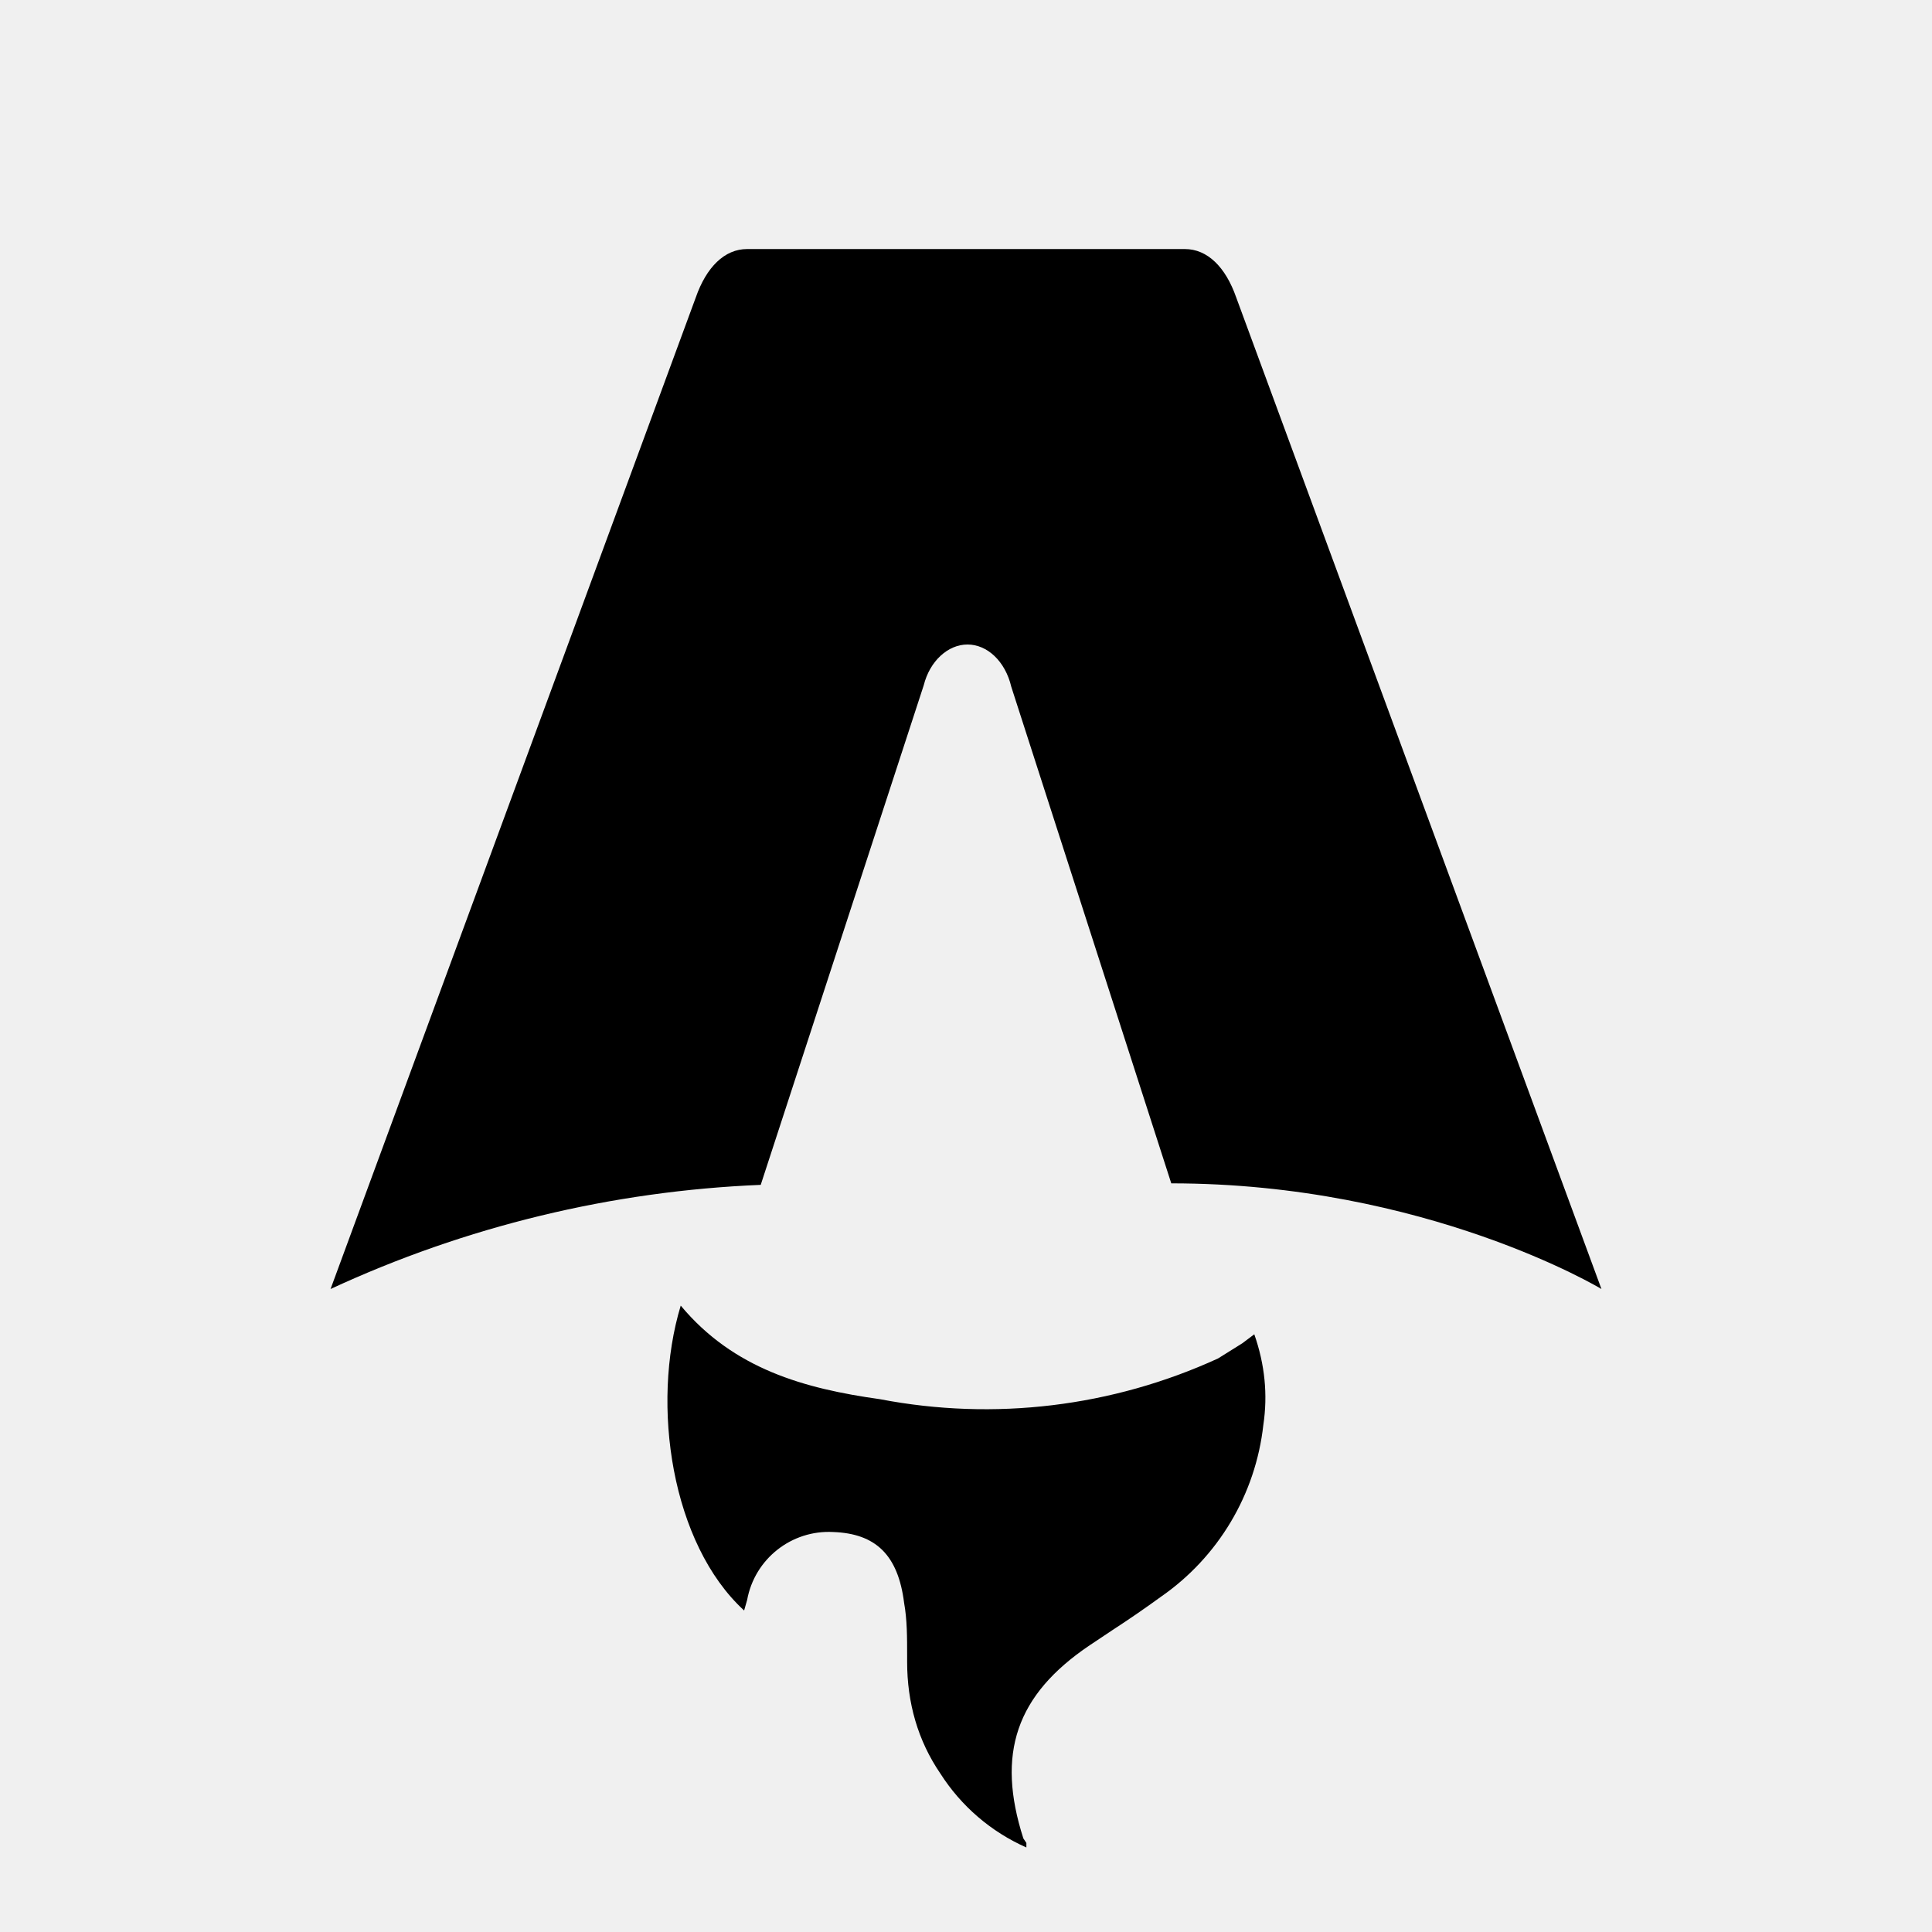
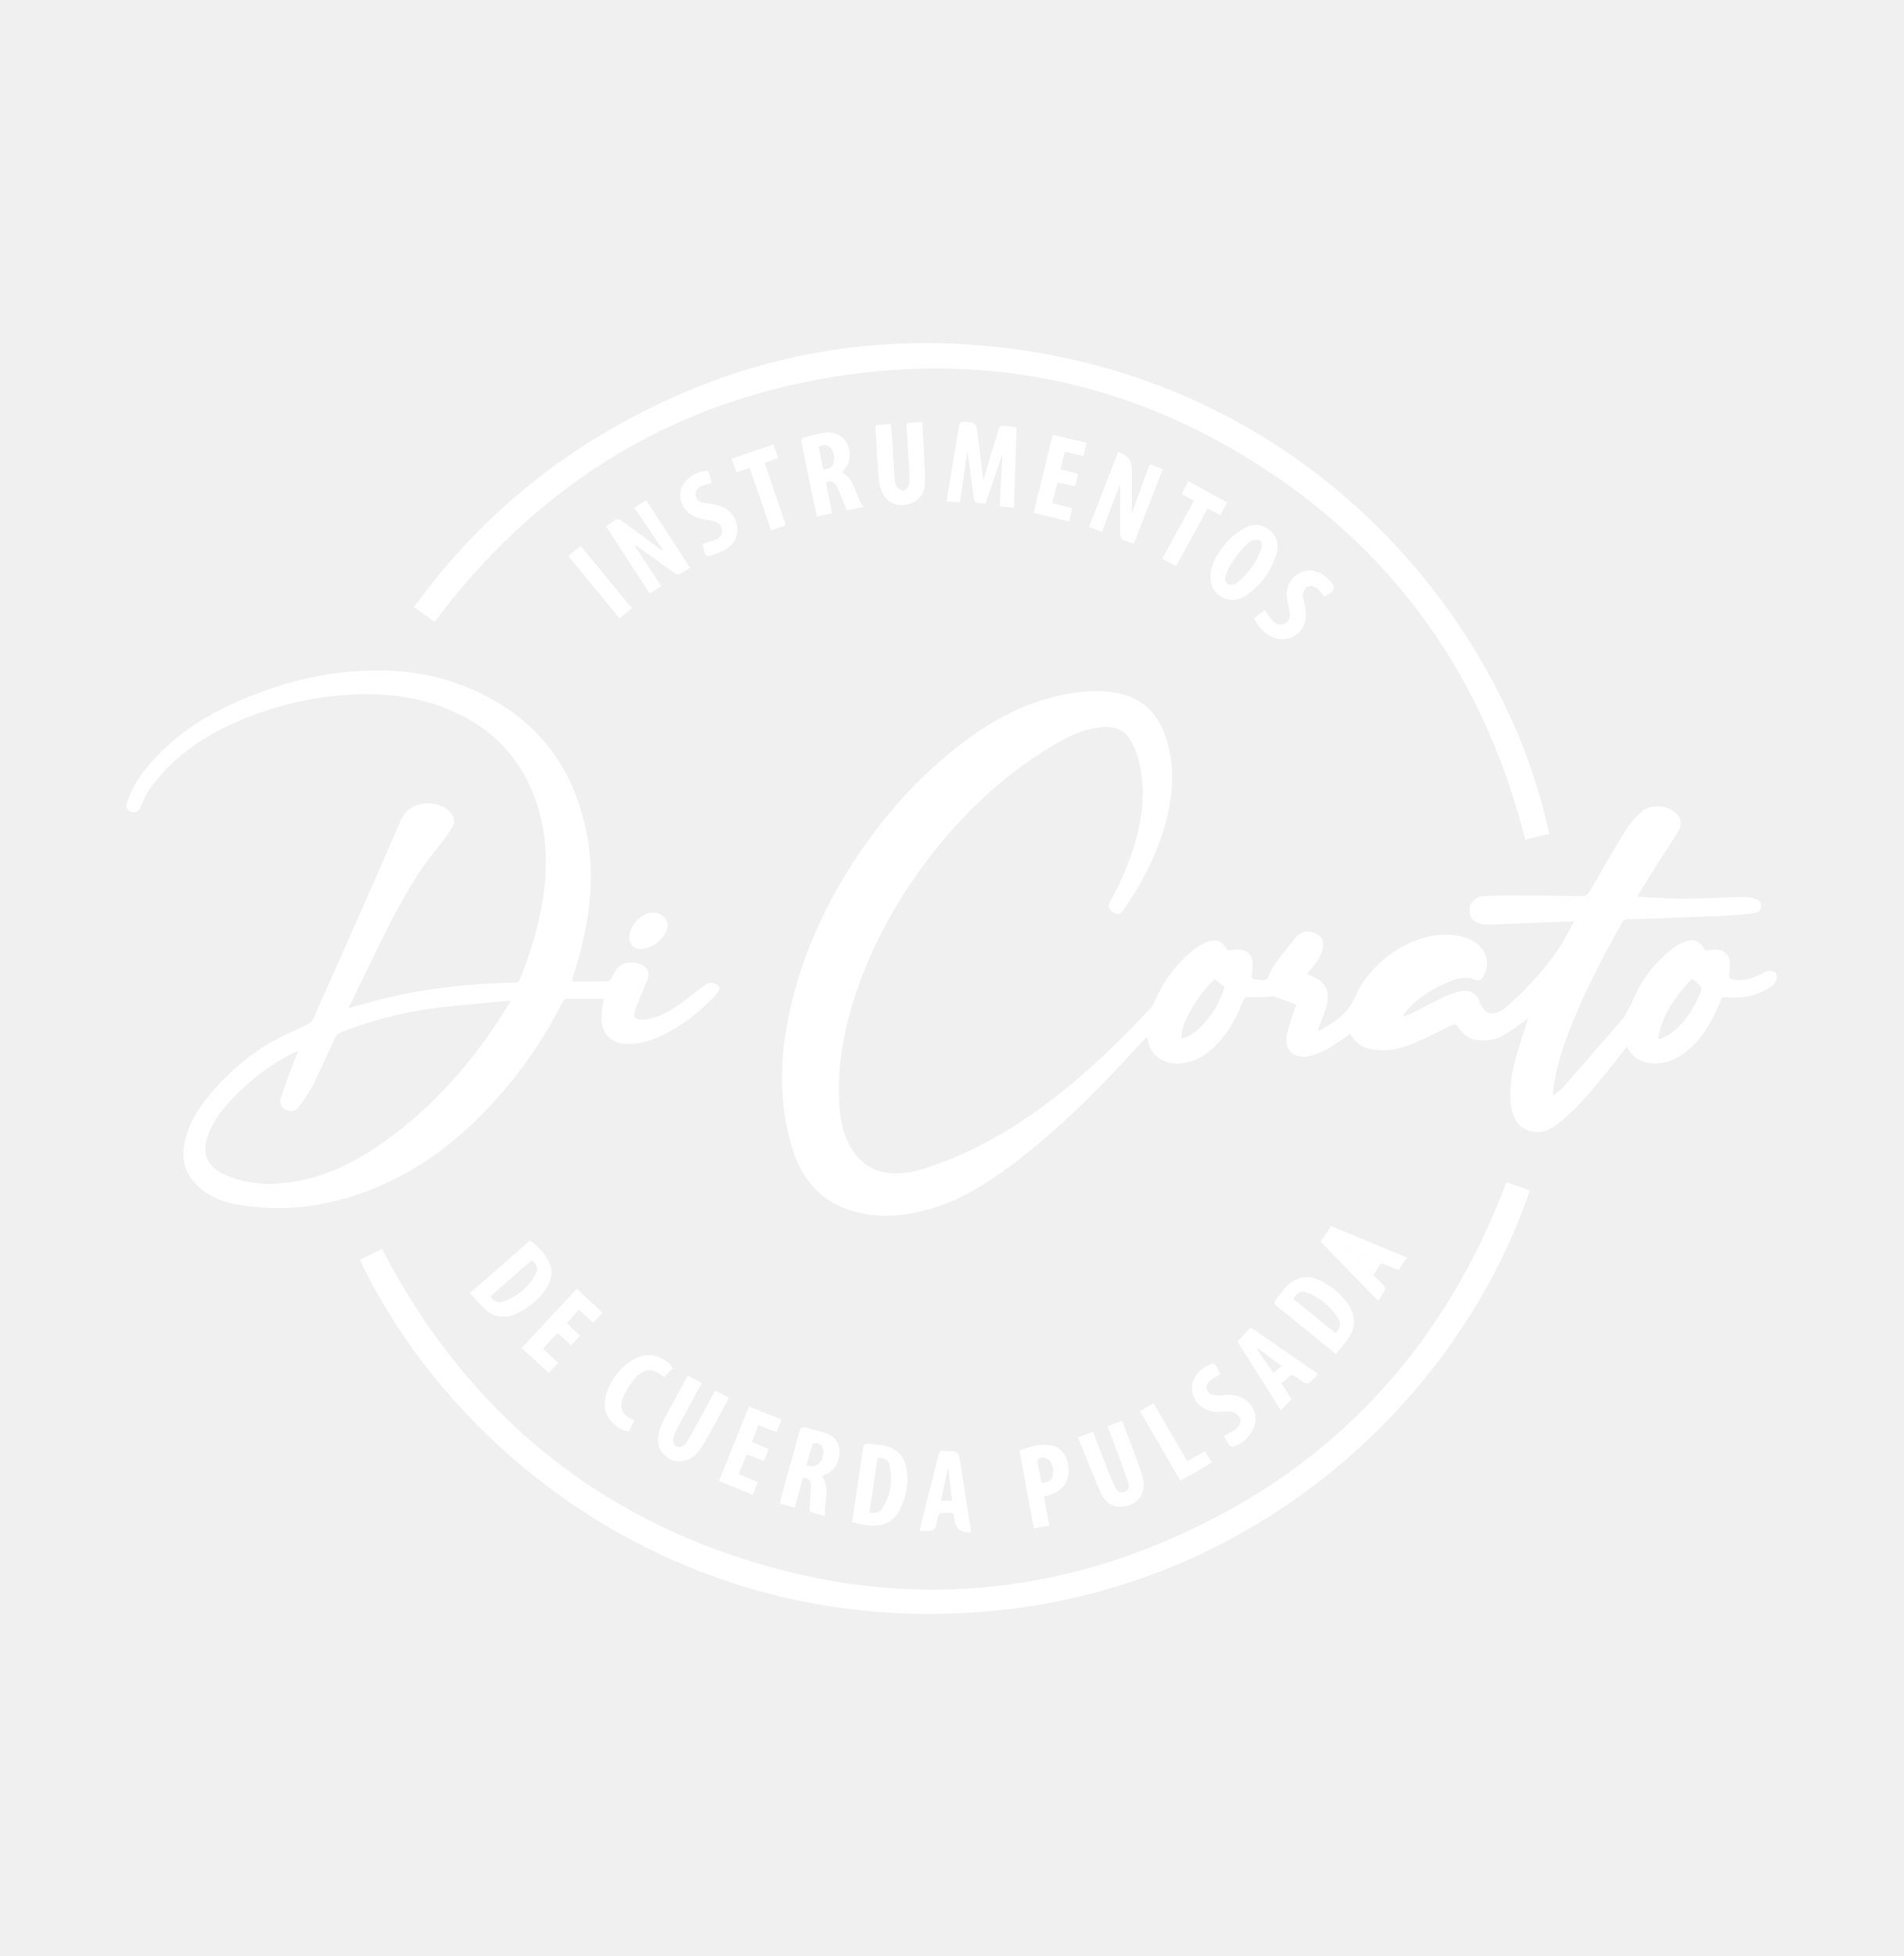
- <svg xmlns="http://www.w3.org/2000/svg" fill="none" viewBox="0 0 128 128">
-   <path d="M50.4 78.5a75.1 75.1 0 0 0-28.5 6.9l24.2-65.7c.7-2 1.9-3.2 3.4-3.2h29c1.5 0 2.7 1.2 3.4 3.2l24.2 65.7s-11.6-7-28.5-7L67 45.5c-.4-1.7-1.6-2.8-2.9-2.8-1.3 0-2.5 1.1-2.9 2.7L50.4 78.5Zm-1.1 28.2Zm-4.2-20.2c-2 6.6-.6 15.8 4.2 20.2a17.5 17.5 0 0 1 .2-.7 5.5 5.5 0 0 1 5.7-4.5c2.8.1 4.3 1.5 4.7 4.7.2 1.1.2 2.3.2 3.5v.4c0 2.7.7 5.2 2.2 7.4a13 13 0 0 0 5.7 4.9v-.3l-.2-.3c-1.8-5.6-.5-9.5 4.4-12.8l1.5-1a73 73 0 0 0 3.2-2.2 16 16 0 0 0 6.8-11.4c.3-2 .1-4-.6-6l-.8.6-1.6 1a37 37 0 0 1-22.4 2.7c-5-.7-9.7-2-13.2-6.2Z" />
-   <style>
-         path { fill: #000; }
-         @media (prefers-color-scheme: dark) {
-             path { fill: #FFF; }
-         }
-     </style>
+ <svg xmlns="http://www.w3.org/2000/svg" width="1317" height="1353" viewBox="0 0 1317 1353" fill="none">
+   <path d="M849.455 657.409C852.839 657.205 855.892 656.493 858.717 656.951C863.525 657.714 866.299 661.097 866.553 665.956C866.706 668.576 866.502 671.247 866.07 673.842C865.688 675.979 866.299 677.149 868.359 677.48C870.14 677.76 871.922 677.963 873.728 678.014C875.865 678.09 876.857 677.073 877.748 674.911C879.3 671.197 881.463 667.635 883.829 664.379C887.645 659.139 891.945 654.204 895.914 649.065C898.738 645.402 902.962 643.52 906.957 644.562C911.282 645.682 915.327 647.819 915.429 652.677C915.505 656.061 914.259 659.826 912.579 662.827C910.442 666.668 907.262 669.925 904.438 673.562C904.845 673.817 905.277 674.224 905.812 674.427C917.032 678.599 920.645 685.366 917.464 696.991C916.396 700.909 914.615 704.648 913.19 708.464C912.707 709.787 912.35 711.135 911.714 713.119C913.165 712.559 914.055 712.356 914.818 711.898C916.981 710.601 919.067 709.151 921.255 707.853C929.168 703.173 934.41 696.94 938.277 688.088C948.276 665.346 977.942 643.85 1005.45 646.776C1011.73 647.437 1017.51 649.269 1022.39 653.288C1029.77 659.342 1030.61 668.22 1025.8 676.335C1025.11 677.48 1022.32 678.65 1021.35 678.141C1014.63 674.732 1008.3 676.717 1002.16 679.26C992.318 683.356 983.235 688.825 975.576 696.355C973.821 698.085 972.472 700.247 970.946 702.206C971.124 702.46 971.302 702.715 971.48 702.969C973.312 702.257 975.246 701.672 977.001 700.781C983.998 697.271 990.867 693.481 997.941 690.123C1001.83 688.291 1005.93 686.739 1010.13 685.747C1016.36 684.272 1021.45 686.688 1023.59 692.616C1027.28 702.969 1034.1 702.893 1040.96 697.423C1048.27 691.624 1054.86 684.806 1061.17 677.912C1067.02 671.527 1072.49 664.71 1077.42 657.587C1081.65 651.507 1084.88 644.715 1089 637.414C1086.46 637.414 1084.73 637.363 1083.02 637.414C1066.51 638.101 1050 638.813 1033.48 639.475C1031.09 639.577 1028.65 639.653 1026.26 639.373C1019.95 638.61 1016.54 634.87 1016.72 629.223C1016.9 623.907 1020.99 620.04 1027.1 619.76C1032.87 619.506 1038.67 619.353 1044.45 619.378C1060.99 619.429 1077.5 619.506 1094.04 619.786C1096.99 619.836 1098.57 618.819 1099.99 616.351C1108.06 602.36 1116.02 588.318 1124.55 574.607C1127.67 569.596 1131.67 564.788 1136.27 561.125C1142.99 555.757 1153.27 556.953 1159.66 562.625C1163.37 565.932 1163.88 570.74 1160.75 575.752C1156.65 582.289 1152.33 588.674 1148.21 595.187C1143.5 602.615 1138.87 610.093 1134.24 617.572C1133.81 618.259 1133.5 619.022 1132.86 620.32C1143.88 620.803 1154.42 621.668 1164.97 621.643C1178.81 621.592 1192.63 620.727 1206.47 620.447C1209.3 620.396 1212.22 621.108 1214.92 621.973C1217.21 622.711 1218.61 624.543 1218.38 627.29C1218.15 629.935 1216.47 631.284 1214.21 631.563C1207.64 632.352 1201.05 633.115 1194.44 633.395C1171.79 634.362 1149.12 635.125 1126.45 635.863C1124.27 635.939 1123.07 636.6 1121.98 638.559C1108.26 663.183 1095.11 688.113 1085.08 714.544C1080.35 727.059 1076.46 739.829 1074.7 753.159C1074.55 754.329 1074.55 755.525 1074.4 757.865C1077.3 755.525 1079.79 754.024 1081.6 751.963C1094.73 737.031 1107.63 721.921 1120.75 706.988C1124.88 702.282 1127.55 696.915 1129.99 691.216C1136.17 676.717 1145.76 664.811 1158.31 655.297C1159.66 654.28 1161.13 653.415 1162.63 652.703C1171.11 648.607 1175.33 649.854 1179.81 657.434C1183.04 657.231 1186.17 656.519 1189.12 657.002C1193.95 657.79 1196.42 660.894 1196.73 665.753C1196.88 668.373 1196.83 671.095 1196.35 673.664C1195.84 676.259 1196.85 677.175 1199.12 677.607C1205.73 678.853 1211.74 676.92 1217.59 674.173C1219.45 673.308 1221.18 671.934 1223.11 671.604C1224.79 671.324 1227.13 671.654 1228.28 672.723C1229.27 673.639 1229.57 676.106 1229.14 677.582C1228.66 679.26 1227.28 680.99 1225.81 682.033C1216.57 688.647 1206.17 691.013 1195 689.741C1192.05 689.41 1191.15 690.326 1190.14 692.845C1185.02 705.437 1178.64 717.291 1168 726.245C1161.08 732.071 1153.37 735.988 1144.01 735.657C1135.74 735.352 1129.56 731.638 1125.46 724.007C1120.4 730.468 1115.64 736.802 1110.6 742.907C1100.43 755.296 1090.25 767.735 1077.45 777.605C1071.75 782.006 1065.52 784.525 1058.27 782.286C1049.9 779.691 1046.59 773.052 1045.47 765.09C1043.84 753.413 1045.77 742.017 1048.95 730.824C1051.19 722.964 1053.86 715.23 1056.33 707.446C1056.64 706.454 1056.87 705.411 1057.1 704.597C1052.03 708.158 1047.1 711.974 1041.83 715.205C1036.28 718.588 1030.13 720.191 1023.54 719.657C1017.12 719.148 1012.37 715.892 1009.06 710.651C1007.71 708.54 1006.46 708.108 1004.4 709.125C996.719 712.865 989.086 716.706 981.352 720.293C970.335 725.38 958.962 728.306 946.698 725.279C940.999 723.854 937.106 720.471 934.257 715.052C931.611 716.884 929.143 718.69 926.599 720.394C920.289 724.643 913.902 728.713 906.32 730.443C894.897 733.063 887.696 725.991 890.571 714.518C892.25 707.777 894.744 701.239 896.779 694.88C891.538 692.946 886.297 690.962 881.03 689.105C880.318 688.851 879.402 689.334 878.562 689.359C873.753 689.538 868.945 689.919 864.136 689.716C861.897 689.614 860.93 690.148 860.116 692.132C856.071 702.384 851.084 712.152 843.68 720.42C835.716 729.272 826.429 735.81 813.759 735.708C805.922 735.657 796.127 730.824 794.269 720.14C794.117 719.326 793.761 718.537 793.354 717.316C790.326 720.522 787.425 723.523 784.627 726.601C758.395 755.143 731.094 782.54 699.978 805.842C683.516 818.154 666.24 829.143 646.42 835.325C629.45 840.616 612.174 843.007 594.44 838.912C569.964 833.264 555.182 817.594 548.057 794.115C538.465 762.495 539.458 730.671 546.505 698.746C554.444 662.7 569.302 629.528 589.021 598.519C610.088 565.373 635.861 536.424 667.385 512.766C689.266 496.333 713.081 484.199 740.33 479.696C753.51 477.509 766.638 476.873 779.614 481.223C793.303 485.802 801.47 495.468 806.1 508.747C812.817 527.978 812.029 547.286 807.042 566.696C801.19 589.514 790.733 610.119 777.324 629.35C775.62 631.792 773.839 633.344 770.76 631.411C766.918 629.02 766.129 627.086 768.114 623.5C777.324 606.863 784.525 589.463 788.29 570.74C791.827 553.188 791.852 535.864 785.466 518.821C780.607 505.872 773.126 501.268 759.489 503.278C747.429 505.058 736.819 510.629 726.617 516.811C689.75 539.12 659.93 568.934 635.047 603.912C617.339 628.791 603.065 655.501 593.092 684.374C584.059 710.55 578.818 737.387 580.803 765.242C581.515 775.392 583.474 785.262 588.868 794.166C597.188 807.877 609.477 812.939 625.073 811.413C635.174 810.421 644.512 806.809 653.799 803.222C685.959 790.833 714.328 772.161 740.737 750.284C760.278 734.106 778.291 716.324 795.542 697.78C796.814 696.406 797.908 694.727 798.671 692.997C804.854 678.828 813.682 666.643 825.819 657.002C828.058 655.221 830.526 653.593 833.146 652.423C841.135 648.811 845.181 650.235 849.379 657.536L849.455 657.409ZM1147.27 717.876C1147.6 718.181 1147.95 718.486 1148.28 718.792C1150.09 717.952 1152 717.265 1153.68 716.248C1163.45 710.194 1169.55 701.036 1174.46 690.988C1178.28 683.203 1178.23 683.178 1171.51 677.709C1171.33 677.581 1171.08 677.556 1170.29 677.276C1159.53 689.003 1149.96 701.519 1147.24 717.85L1147.27 717.876ZM840.525 677.251C832.205 684.272 821.112 701.087 818.288 711.186C817.652 713.501 817.55 715.968 817.168 718.588C829.712 716.07 843.578 696.711 847.14 682.669C845.003 680.914 842.866 679.184 840.525 677.251Z" fill="white" />
+   <path d="M240.986 697.347C250.069 694.88 258.236 692.488 266.48 690.479C290.549 684.628 315 681.55 339.705 680.303C345.251 680.024 350.798 679.642 356.319 679.667C358.812 679.667 359.347 678.192 360.008 676.539C367.056 658.833 372.628 640.721 375.605 621.795C378.963 600.401 378.531 579.211 372.195 558.479C362.018 525.206 340.239 502.464 307.926 489.77C286.682 481.426 264.521 479.238 241.902 480.536C215.034 482.062 189.184 488.396 164.631 498.953C139.977 509.535 118.249 524.671 102.627 547.159C100.337 550.466 98.861 554.383 97.309 558.148C95.935 561.455 94.052 562.6 90.567 561.481C87.539 560.514 87.03 558.53 87.895 555.528C90.999 544.717 97.258 535.788 104.51 527.47C122.218 507.068 144.557 493.408 169.237 483.181C189.667 474.71 210.709 468.402 232.742 465.654C260.704 462.144 288.437 463.009 315.203 472.446C364.486 489.846 395.221 523.883 405.755 575.523C411.734 604.904 408.35 633.751 400.437 662.268C398.987 667.482 397.308 672.596 395.73 677.785C395.73 677.861 395.807 677.989 396.265 678.955C404.152 678.955 412.446 679.006 420.741 678.853C421.529 678.853 422.496 677.582 423.031 676.691C424.455 674.351 425.295 671.502 427.101 669.543C431.808 664.532 441.426 664.557 446.591 669.161C449.593 671.858 448.855 675.038 447.634 678.141C445.293 684.068 442.723 689.919 440.434 695.872C437.151 704.368 438.703 706.225 447.761 704.902C455.496 703.783 462.162 700.145 468.421 695.821C474.273 691.802 479.794 687.274 485.493 683.025C487.121 681.804 488.826 680.253 490.709 679.922C492.541 679.591 495.111 680.049 496.485 681.194C498.545 682.924 497.731 685.34 496.001 687.248C486.613 697.601 475.977 706.403 463.765 713.221C455.267 717.952 446.438 721.692 436.566 722.099C434.175 722.2 431.707 722.099 429.391 721.59C419.214 719.326 415.27 711.135 416.263 700.222C416.568 696.915 417.357 693.659 417.84 690.835C408.961 690.835 400.31 690.784 391.659 690.937C390.82 690.937 389.726 692.234 389.242 693.175C377.946 715.408 364.283 736.064 348.05 754.991C322.404 784.881 292.457 809.047 255.361 823.394C226.254 834.664 196.155 838.607 165.242 833.392C152.597 831.255 140.817 826.498 132.675 815.712C127.103 808.335 125.907 799.864 127.586 790.986C130.182 777.274 137.611 766.056 146.414 755.677C161.426 737.972 179.337 723.93 200.557 714.289C204.933 712.305 209.36 710.346 213.609 708.082C214.958 707.37 216.204 705.92 216.815 704.521C228.29 678.803 239.714 653.059 251.087 627.29C259.915 607.244 268.795 587.199 277.42 567.077C283.705 552.425 304.644 553.01 312.099 562.473C315 566.136 314.567 570.053 312.226 573.589C309.122 578.295 305.637 582.798 302.075 587.173C288.92 603.378 278.591 621.312 269.253 639.856C259.763 658.681 250.68 677.683 241.062 697.296L240.986 697.347ZM353.419 692.438C351.434 692.438 350.823 692.387 350.238 692.438C332.861 694.142 315.407 695.312 298.131 697.678C276.861 700.603 256.175 706.301 236.075 713.882C234.396 714.518 232.641 716.172 231.877 717.8C226.763 728.433 222.184 739.321 216.891 749.877C214.118 755.423 210.531 760.638 206.841 765.624C204.577 768.702 200.608 769.211 197.682 767.684C194.247 765.878 193.306 762.775 194.374 759.391C196.639 752.294 199.234 745.324 201.804 738.328C203.152 734.691 204.704 731.155 206.46 726.856C204.399 727.797 203.178 728.28 202.007 728.865C186.08 736.828 172.29 747.639 160.204 760.638C152.953 768.447 146.389 776.766 143.285 787.221C139.977 798.388 143.514 806.656 153.945 811.744C169.491 819.324 185.978 820.113 202.694 817.544C228.392 813.575 250.374 801.288 270.881 786.051C296.553 766.972 318.155 743.874 336.702 717.901C342.402 709.914 347.49 701.468 353.419 692.387V692.438Z" fill="white" />
+   <path d="M248.924 871.473C253.962 868.98 259.025 866.462 264.292 863.867C317.391 966.078 397.155 1038.45 506.331 1075.74C615.202 1112.91 722.902 1106.73 826.684 1056.82C930.695 1006.83 1001.48 925.758 1042.24 817.696C1047.61 819.604 1053 821.512 1058.37 823.42C1009.24 968.342 868.054 1100.47 678.606 1115.02C470.736 1131 313.04 1005.69 248.899 871.448L248.924 871.473Z" fill="white" />
+   <path d="M300.548 430.168C295.866 426.784 291.388 423.528 286.402 419.942C320.826 372.499 362.654 333.298 412.472 302.874C500.479 249.123 596.068 228.085 698.222 241.008C911.18 267.973 1041.17 432.076 1071.8 576.769C1066.36 578.092 1060.91 579.389 1055.21 580.763C1027.81 471.861 968.249 385.218 874.237 323.886C780.276 262.605 676.875 242.229 566.656 262.402C456.132 282.625 368.099 340.167 300.573 430.168H300.548Z" fill="white" />
+   <path d="M669.192 312.897C667.512 324.293 665.833 335.664 664.078 347.518C661.126 347.289 658.2 347.086 654.816 346.832C656.317 337.725 657.768 329.101 659.193 320.503C660.617 311.956 662.195 303.434 663.416 294.861C663.798 292.266 664.841 291.707 667.182 291.859C675.552 292.47 675.476 292.444 676.443 300.712C677.613 310.836 678.962 320.961 680.336 332.128C681.455 328.287 682.244 325.362 683.134 322.436C685.755 313.914 688.452 305.443 690.971 296.896C691.531 295.039 692.421 294.301 694.304 294.53C697.153 294.886 699.978 295.192 703.311 295.573C702.725 313.965 702.115 332.23 701.504 351.054C698.273 350.8 695.245 350.596 691.658 350.317C692.294 337.979 692.904 325.896 693.515 313.813C689.673 325.234 685.831 336.682 681.913 348.307C679.7 348.154 677.639 348.307 675.73 347.747C674.865 347.518 673.924 346.018 673.771 345C672.27 334.29 670.922 323.555 669.548 312.846C669.421 312.846 669.293 312.846 669.166 312.846L669.192 312.897Z" fill="white" />
+   <path d="M419.29 364.053C421.224 362.731 423.107 361.637 424.735 360.288C426.796 358.559 428.425 358.991 430.435 360.467C439.212 367.03 448.092 373.44 456.946 379.901C457.328 380.181 457.76 380.385 459.185 381.173C452.086 370.693 445.573 361.077 438.882 351.207C441.782 349.35 444.199 347.824 447.049 345.992C457.175 361.637 467.174 377.027 477.351 392.748C474.833 394.35 472.619 395.953 470.176 397.2C469.413 397.581 467.887 397.225 467.098 396.665C458.524 390.636 450.051 384.48 441.528 378.35C440.815 377.841 440.052 377.358 438.907 377.281C445.039 386.541 451.196 395.8 457.582 405.416C454.809 407.222 452.341 408.825 449.517 410.682C439.416 395.088 429.442 379.698 419.29 364.053Z" fill="white" />
+   <path d="M773.584 312.642C779.911 314.576 783.083 318.561 783.1 324.598C783.1 334.469 783.1 344.364 783.1 355.048C787.323 343.372 791.293 332.357 795.414 320.961C798.595 322.207 801.343 323.25 804.497 324.471C797.78 341.744 791.165 358.813 784.397 376.213C781.624 375.195 778.953 374.483 776.586 373.211C775.696 372.728 775.085 370.896 775.085 369.701C774.984 359.347 775.085 348.968 775.085 338.615C775.085 337.699 775.009 336.758 774.5 335.74C770.531 346.348 766.562 356.956 762.466 367.869C759.285 366.648 756.537 365.58 753.459 364.409C760.201 347.035 766.867 329.915 773.584 312.642Z" fill="white" />
+   <path d="M325.1 894.393C339.298 882.004 352.986 870.074 366.776 858.042C372.323 862.188 376.877 866.894 379.803 872.974C382.449 878.494 381.966 883.989 379.014 889.229C374.129 897.903 366.827 904.136 357.998 908.384C350.085 912.2 342.224 911.793 335.507 905.611C331.817 902.228 328.688 898.285 325.126 894.393H325.1ZM367.845 871.727C358.354 880.02 348.813 888.339 339.323 896.657C341.766 900.702 345.226 901.541 348.686 900.193C358.176 896.53 365.784 890.425 370.593 881.318C372.577 877.527 371.636 874.856 367.845 871.727Z" fill="white" />
+   <path d="M924.207 936.621C913.572 927.972 903.42 919.704 893.268 911.462C890.088 908.893 886.984 906.247 883.676 903.805C881.793 902.406 881.106 901.058 882.684 899.099C885.381 895.716 887.747 892.002 890.826 889.051C897.466 882.691 905.913 881.75 914.106 886.075C921.306 889.89 927.565 894.927 932.323 901.643C937.641 909.122 938.404 917.058 933.417 924.919C930.797 929.015 927.413 932.627 924.232 936.646L924.207 936.621ZM924.105 922.299C927.54 918.585 928.023 915.583 925.479 911.513C920.721 903.856 913.979 898.31 905.837 894.622C900.901 892.383 897.39 893.808 894.744 898.438C904.438 906.324 914.182 914.235 924.105 922.299Z" fill="white" />
+   <path d="M585.866 352.911C584.415 349.401 583.067 346.094 581.668 342.787C580.701 340.472 579.861 338.055 578.64 335.868C577.088 333.095 574.722 332.103 571.49 333.68C572.814 340.625 574.162 347.544 575.587 355.048C572.127 355.76 568.794 356.447 565.155 357.185C563.501 349.426 561.898 342.075 560.372 334.723C558.438 325.311 556.632 315.873 554.596 306.486C554.062 304.07 554.647 302.849 557.039 302.34C561.491 301.373 565.893 300.101 570.371 299.313C576.376 298.27 582.66 300.992 585.204 305.367C588.919 311.727 588.715 319.104 584.67 324.395C584.034 325.234 583.271 325.998 582.533 326.862C592.125 331.899 591.412 342.914 597.468 350.647C593.219 351.512 589.835 352.174 585.815 352.988L585.866 352.911ZM569.506 324.649C573.679 324.471 575.714 323.148 576.706 320.121C577.877 316.534 576.757 311.396 574.238 309.386C571.796 307.453 569.251 307.555 566.478 309.056C567.496 314.372 568.514 319.536 569.506 324.649Z" fill="white" />
+   <path d="M589.504 1052.77C590.624 1045.29 591.718 1038.17 592.761 1031.05C594.16 1021.53 595.61 1011.99 596.908 1002.48C597.29 999.632 598.358 998.105 601.513 998.64C605.177 999.25 608.968 999.352 612.555 1000.19C621.079 1002.2 625.964 1007.7 627.262 1016.45C628.661 1025.93 626.956 1035.02 622.962 1043.51C618.382 1053.2 609.477 1056.97 598.078 1054.78C595.28 1054.25 592.532 1053.48 589.504 1052.77ZM607.136 1008.38C605.253 1020.92 603.371 1033.54 601.488 1046.13C605.762 1047.18 608.739 1046.13 610.647 1043.08C616.296 1034.08 617.644 1024.23 615.532 1013.95C614.718 1009.93 611.64 1008.18 607.136 1008.38Z" fill="white" />
+   <path d="M568.87 1021.23C574.696 1029.95 569.71 1039.21 570.982 1048.7C567.369 1047.74 564.265 1047.1 561.313 1046.03C560.626 1045.78 560.016 1044.12 560.067 1043.13C560.296 1038.58 560.779 1034.02 561.11 1029.45C561.441 1024.48 560.245 1022.86 555.64 1021.99C553.731 1028.76 551.848 1035.58 549.813 1042.83C546.455 1041.96 543.147 1041.1 539.432 1040.13C541.086 1033.87 542.587 1027.84 544.267 1021.86C547.192 1011.33 550.297 1000.83 553.095 990.27C553.782 987.676 554.953 986.836 557.37 987.497C561.898 988.719 566.504 989.685 570.88 991.237C577.444 993.577 580.93 998.131 580.803 1004.01C580.65 1010.98 578.207 1016.73 571.363 1019.75C570.524 1020.13 569.71 1020.59 568.895 1021.03C568.819 1021.05 568.844 1021.25 568.844 1021.2L568.87 1021.23ZM557.955 1013.57C559.456 1013.88 560.474 1014.23 561.517 1014.31C565.41 1014.51 568.565 1011.36 569.481 1006.53C570.295 1002.18 568.946 999.25 565.308 998.207C564.366 997.927 562.356 998.461 562.153 999.047C560.601 1003.75 559.354 1008.56 557.955 1013.57Z" fill="white" />
+   <path d="M837.446 396.996C838.21 389.492 842.917 381.275 849.481 374.254C852.941 370.54 857.19 367.284 861.693 364.944C867.393 361.967 873.448 362.527 878.588 366.902C883.753 371.303 884.897 377.154 883.015 383.336C879.325 395.343 872.227 405.085 861.77 412.081C856.427 415.642 850.422 416.1 844.698 412.615C839.838 409.664 837.166 405.289 837.472 396.996H837.446ZM847.42 400.786C848.056 401.804 848.692 404.093 849.71 404.297C851.618 404.628 854.29 404.424 855.689 403.254C863.602 396.716 869.784 388.805 872.812 378.833C873.245 377.383 872.787 374.89 871.769 374.025C870.726 373.135 868.461 373.415 866.782 373.644C865.688 373.796 864.568 374.61 863.703 375.399C857.266 381.351 852.025 388.194 848.641 396.335C848.132 397.53 847.929 398.853 847.42 400.812V400.786Z" fill="white" />
+   <path d="M605.864 294.047C609.477 293.742 612.683 293.462 616.372 293.157C616.804 298.677 617.262 303.917 617.619 309.157C618.102 316.484 618.458 323.835 618.993 331.162C619.12 332.942 619.298 335.003 620.29 336.351C621.333 337.776 623.343 339.302 624.946 339.302C626.244 339.302 628.254 337.292 628.661 335.817C629.373 333.222 629.348 330.348 629.195 327.6C628.61 316.534 627.872 305.469 627.185 294.403C627.16 293.945 627.287 293.462 627.363 292.673C630.798 292.393 634.182 292.114 638.1 291.783C638.787 305.825 639.805 319.384 639.932 332.968C639.983 339.404 637.413 345.356 630.671 348.002C624.641 350.368 618.789 350.011 613.777 345.509C609.401 341.591 608.51 336.046 608.001 330.704C606.958 319.307 606.475 307.86 605.762 296.464C605.711 295.777 605.839 295.064 605.889 294.072L605.864 294.047Z" fill="white" />
+   <path d="M476.054 951.629C479.132 953.283 482.058 954.86 485.468 956.717C481.677 963.712 477.987 970.53 474.298 977.373C471.805 982.028 469.133 986.633 466.92 991.44C464.833 995.994 465.469 999.148 468.039 1000.5C470.634 1001.84 473.509 1000.55 476.028 996.146C481.371 986.734 486.46 977.169 491.65 967.655C492.617 965.875 493.584 964.069 494.729 961.881C497.935 963.534 500.962 965.112 504.372 966.867C500.097 974.804 496.052 982.537 491.752 990.168C488.979 995.078 486.358 1000.19 482.847 1004.54C475.036 1014.23 460.864 1012.5 456.234 1001.44C455.191 998.945 454.885 995.714 455.419 993.043C456.183 989.202 457.684 985.411 459.465 981.926C464.426 972.311 469.718 962.848 474.883 953.334C475.163 952.825 475.519 952.367 476.003 951.655L476.054 951.629Z" fill="white" />
+   <path d="M766.206 986.607C769.717 985.259 772.821 984.063 776.281 982.715C777.426 985.666 778.546 988.413 779.563 991.186C783.176 1001.01 787.222 1010.7 790.224 1020.69C793.811 1032.65 787.629 1041.45 776.001 1042.19C771.193 1042.5 767.274 1040.74 764.272 1037.03C763.28 1035.8 762.262 1034.53 761.677 1033.13C756.385 1020.36 751.194 1007.57 745.775 994.264C749.464 992.89 752.645 991.72 756.232 990.397C759.769 999.606 763.102 1008.46 766.562 1017.26C768.038 1021.08 769.615 1024.84 771.371 1028.53C772.668 1031.25 774.856 1033.16 778.062 1031.94C781.192 1030.74 781.319 1027.84 780.428 1025.2C777.833 1017.57 775.034 1010.01 772.261 1002.46C770.353 997.266 768.317 992.127 766.206 986.582V986.607Z" fill="white" />
+   <path d="M856.07 927.87C859.353 924.436 862.253 921.409 865.281 918.229C880.75 928.913 896.194 939.546 911.536 950.128C911.409 950.561 911.409 950.714 911.358 950.79C904.997 958.472 904.87 958.625 897.085 952.749C894.337 950.663 892.683 950.714 890.622 953.41C889.553 954.809 887.925 955.75 886.526 956.946C889.121 961.016 891.385 964.527 893.548 967.885C891.08 970.454 888.765 972.845 886.144 975.567C875.992 959.439 865.968 943.489 856.096 927.844L856.07 927.87ZM870.166 932.551C869.962 932.754 869.759 932.958 869.555 933.161C873.499 938.859 877.468 944.557 881.106 949.823C883.015 948.119 884.668 946.618 886.628 944.863C881.106 940.742 875.636 936.646 870.166 932.525V932.551Z" fill="white" />
+   <path d="M913.623 858.855C916.192 855.04 918.482 851.656 920.899 848.095C938.353 855.32 955.629 862.493 973.286 869.819C971.277 872.898 969.445 875.67 967.562 878.545C964.229 877.197 961.074 876.052 958.046 874.627C956.112 873.711 954.968 874.042 953.95 875.899C952.856 877.883 951.533 879.766 950.057 882.081C952.601 884.497 955.222 886.812 957.537 889.382C958.173 890.094 958.504 891.849 958.072 892.638C956.799 895.054 955.069 897.217 953.365 899.71C940.032 885.998 926.929 872.567 913.623 858.881V858.855ZM947.894 869.769C940.465 866.309 933.595 863.078 926.7 859.873C926.624 860 926.548 860.127 926.471 860.255C932.094 865.47 937.717 870.71 943.569 876.128C945.07 873.915 946.342 872.083 947.894 869.794V869.769Z" fill="white" />
+   <path d="M671.914 1059.67C671.38 1059.92 671.253 1060 671.151 1060C664.994 1060.2 661.389 1057.39 660.338 1051.55C660.083 1050.13 659.854 1048.73 659.473 1046.57C656.725 1046.57 653.875 1046.41 651.051 1046.67C650.262 1046.74 649.244 1047.99 648.965 1048.91C648.201 1051.42 647.998 1054.12 647.133 1056.61C646.802 1057.58 645.377 1058.7 644.309 1058.83C641.815 1059.16 639.271 1058.93 636.167 1058.93C637.897 1051.78 639.5 1045.09 641.179 1038.45C643.851 1027.87 646.7 1017.31 649.27 1006.7C649.855 1004.26 650.771 1003.04 653.366 1003.55C654.079 1003.68 654.816 1003.65 655.529 1003.68C663.264 1004.08 663.213 1004.08 664.383 1011.59C666.876 1027.61 669.395 1043.64 671.914 1059.69V1059.67ZM658.658 1037.99C657.793 1030.41 656.928 1023.09 656.089 1015.76C654.791 1019.35 654.13 1022.96 653.417 1026.57C652.679 1030.26 651.916 1033.95 651.076 1038.12C653.163 1038.12 654.816 1038.12 656.47 1038.12C657.055 1038.12 657.615 1038.07 658.658 1038.02V1037.99Z" fill="white" />
+   <path d="M722.189 1035.07C723.436 1041.81 724.657 1048.37 725.955 1055.32C722.215 1055.98 718.882 1056.56 715.218 1057.22C711.885 1039.11 708.628 1021.43 705.321 1003.42C712.572 1000.6 719.823 998.385 727.482 999.886C735.471 1001.44 740.33 1010.09 739.211 1019.37C738.244 1027.33 733.435 1031.76 726.209 1034.08C724.963 1034.48 723.691 1034.71 722.215 1035.09L722.189 1035.07ZM720.637 1025.71C725.573 1025.78 728.219 1023.54 728.601 1019.17C729.084 1013.75 726.387 1008.94 722.367 1008.31C721.35 1008.15 720.128 1008.26 719.238 1008.74C718.526 1009.12 717.661 1010.32 717.762 1011C718.577 1015.94 719.645 1020.85 720.612 1025.71H720.637Z" fill="white" />
+   <path d="M360.975 932.398C373.722 918.661 386.24 905.179 399.012 891.442C404.966 896.962 410.767 902.33 416.873 907.977C414.762 910.317 412.777 912.505 410.487 915.023C407.129 912.022 403.872 909.096 400.488 906.044C397.74 909.071 395.018 912.022 392.092 915.252C395.196 918.178 398.046 920.874 401.226 923.876C399.216 926.115 397.257 928.277 395.145 930.643C391.965 927.717 388.962 924.97 385.706 921.994C382.373 925.631 379.141 929.116 375.681 932.881C379.218 936.188 382.525 939.292 386.087 942.624C383.95 944.965 381.889 947.203 379.625 949.696C373.366 943.896 367.31 938.3 361.001 932.449L360.975 932.398Z" fill="white" />
+   <path d="M537.295 990.703C532.944 988.998 529.001 987.472 524.752 985.818C523.225 989.66 521.749 993.399 520.146 997.444C524.014 999.097 527.703 1000.7 531.723 1002.4C530.629 1005.13 529.637 1007.64 528.466 1010.57C524.574 1009.07 520.808 1007.64 516.686 1006.07C514.803 1010.62 513.022 1014.92 511.063 1019.65C515.414 1021.53 519.663 1023.37 524.243 1025.32C523.123 1028.2 522.055 1030.95 520.884 1034C512.921 1030.79 505.262 1027.69 497.401 1024.54C504.372 1007.21 511.191 990.27 518.162 972.921C525.719 975.923 532.944 978.798 540.679 981.876C539.56 984.776 538.491 987.497 537.27 990.652L537.295 990.703Z" fill="white" />
+   <path d="M728.321 300.686C736.361 302.62 743.918 304.426 751.856 306.334C751.067 309.513 750.329 312.337 749.541 315.542C745.215 314.474 741.17 313.482 736.794 312.413C735.725 316.458 734.707 320.35 733.588 324.624C737.659 325.692 741.653 326.735 745.902 327.829C745.19 330.78 744.554 333.4 743.816 336.427C739.745 335.511 735.852 334.647 731.603 333.68C730.357 338.539 729.186 343.143 727.94 347.976C732.57 349.197 736.946 350.342 741.806 351.614C741.119 354.59 740.457 357.414 739.694 360.695C731.527 358.711 723.563 356.803 715.142 354.768C719.518 336.733 723.818 319.027 728.296 300.661L728.321 300.686Z" fill="white" />
+   <path d="M916.37 412.641C914.335 410.326 912.834 407.807 910.62 406.434C908.992 405.416 905.964 405.06 904.387 405.925C902.809 406.79 901.614 409.512 901.486 411.521C901.308 414.065 902.377 416.685 902.911 419.28C904.947 429.048 901.766 436.858 894.21 440.521C886.933 444.057 878.104 441.666 871.972 434.34C870.37 432.432 869.097 430.219 867.418 427.777C870.013 425.741 872.43 423.859 874.898 421.926C876.679 424.368 878.231 426.784 880.114 428.921C882.277 431.414 885.05 433.068 888.409 431.465C891.589 429.964 892.81 427.115 892.276 423.681C891.818 420.73 891.106 417.805 890.546 414.854C889.019 406.866 892.225 400.023 899.146 396.36C905.252 393.129 912.681 394.503 918.355 399.947C924.741 406.052 924.334 408.291 916.37 412.641Z" fill="white" />
+   <path d="M844.367 950.586C841.644 952.291 838.973 953.486 836.886 955.369C833.273 958.599 834.495 963.713 839.176 964.883C841.644 965.519 844.418 965.315 847.013 965.01C858.182 963.687 867.342 969.919 868.588 979.891C869.657 988.566 861.108 999.581 852.381 1000.57C851.618 1000.65 850.447 999.886 849.99 999.148C848.768 997.24 847.852 995.154 846.86 993.272C849.99 991.415 853.272 990.041 855.765 987.777C857.292 986.404 858.666 983.427 858.208 981.672C857.699 979.688 855.282 977.449 853.246 976.813C850.524 975.974 847.318 976.305 844.367 976.559C832.917 977.475 824.114 969.69 824.725 959.108C825.183 951.477 832.154 945.422 838.795 943.285C839.405 943.082 840.677 943.718 841.034 944.328C842.331 946.465 843.4 948.729 844.341 950.586H844.367Z" fill="white" />
+   <path d="M485.9 376.162C489.36 375.119 492.439 374.483 495.238 373.237C497.833 372.066 499.919 370.031 499.563 366.775C499.181 363.417 497.146 361.306 493.889 360.543C490.862 359.831 487.732 359.5 484.679 358.762C474.731 356.346 469.057 348.078 471.067 339.047C472.67 331.797 481.219 325.692 490.022 325.743C490.811 328.465 491.65 331.289 492.465 334.061C489.844 334.85 487.35 335.333 485.137 336.351C482.593 337.521 480.837 339.531 481.32 342.634C481.778 345.611 483.661 347.289 486.587 347.824C490.022 348.434 493.533 348.765 496.866 349.655C504.041 351.589 508.544 356.32 509.791 363.646C511.012 371.023 507.832 376.645 501.573 380.309C498.622 382.038 495.212 383.081 491.956 384.251C489.259 385.193 487.605 384.251 487.172 381.224C486.918 379.444 486.333 377.739 485.926 376.111L485.9 376.162Z" fill="white" />
+   <path d="M465.597 946.338C463.434 948.577 461.449 950.637 459.49 952.672C451.374 945.804 445.293 946.084 438.602 954.326C435.396 958.269 432.673 962.848 430.765 967.528C428.221 973.735 430.638 978.492 436.643 981.469C437.279 981.774 437.915 982.13 438.907 982.639C437.533 985.259 436.235 987.777 434.963 990.194C426.491 988.998 418.96 980.96 418.451 972.819C417.56 958.447 431.325 940.487 445.471 937.613C452.57 936.163 461.45 939.953 465.597 946.313V946.338Z" fill="white" />
+   <path d="M813.606 391.629C810.375 389.873 807.347 388.22 804.09 386.465C811.443 373.033 818.644 359.881 825.997 346.45C823.096 344.822 820.399 343.321 817.499 341.693C819.127 338.64 820.628 335.842 822.206 332.866C831.314 337.852 840.041 342.66 849.048 347.595C847.42 350.571 845.944 353.293 844.29 356.346C841.415 354.794 838.693 353.344 835.589 351.69C828.312 364.918 821.01 378.172 813.581 391.654L813.606 391.629Z" fill="white" />
+   <path d="M506.229 317.247C515.898 313.965 525.337 310.785 535.056 307.478C536.176 310.556 537.244 313.431 538.44 316.687C535.285 317.908 532.334 319.027 529.102 320.248C533.962 334.621 538.745 348.816 543.63 363.29C540.272 364.511 537.142 365.605 533.453 366.953C528.543 352.504 523.683 338.259 518.696 323.632C515.669 324.649 512.794 325.616 509.486 326.71C508.417 323.606 507.4 320.732 506.204 317.247H506.229Z" fill="white" />
+   <path d="M838.566 1011.59C831.162 1015.89 824.114 1019.98 816.685 1024.31C807.347 1008.2 798.111 992.331 788.723 976.152C791.878 974.295 794.829 972.565 798.086 970.657C805.871 984.012 813.53 997.189 821.443 1010.8C825.488 1008.48 829.305 1006.32 833.63 1003.85C835.156 1006.27 836.734 1008.71 838.566 1011.59Z" fill="white" />
+   <path d="M437.151 420.73C434.302 423.07 431.63 425.258 428.628 427.726C416.797 413.328 405.093 399.082 393.16 384.557C396.061 382.191 398.732 380.029 401.709 377.612C413.566 392.01 425.27 406.281 437.151 420.73Z" fill="white" />
+   <path d="M462.035 640.365C461.399 642.273 461.093 644.384 460.05 646.038C456.641 651.431 451.756 655.043 445.42 656.264C438.856 657.536 434.607 653.364 435.472 646.776C436.363 639.933 442.876 632.81 449.466 631.487C455.928 630.19 461.577 634.235 462.035 640.391V640.365Z" fill="white" />
+   <path d="M947.894 869.794C946.342 872.083 945.07 873.915 943.569 876.128C937.743 870.71 932.094 865.495 926.471 860.255C926.548 860.127 926.624 860 926.7 859.873C933.595 863.104 940.49 866.309 947.894 869.769V869.794Z" fill="white" />
</svg>
